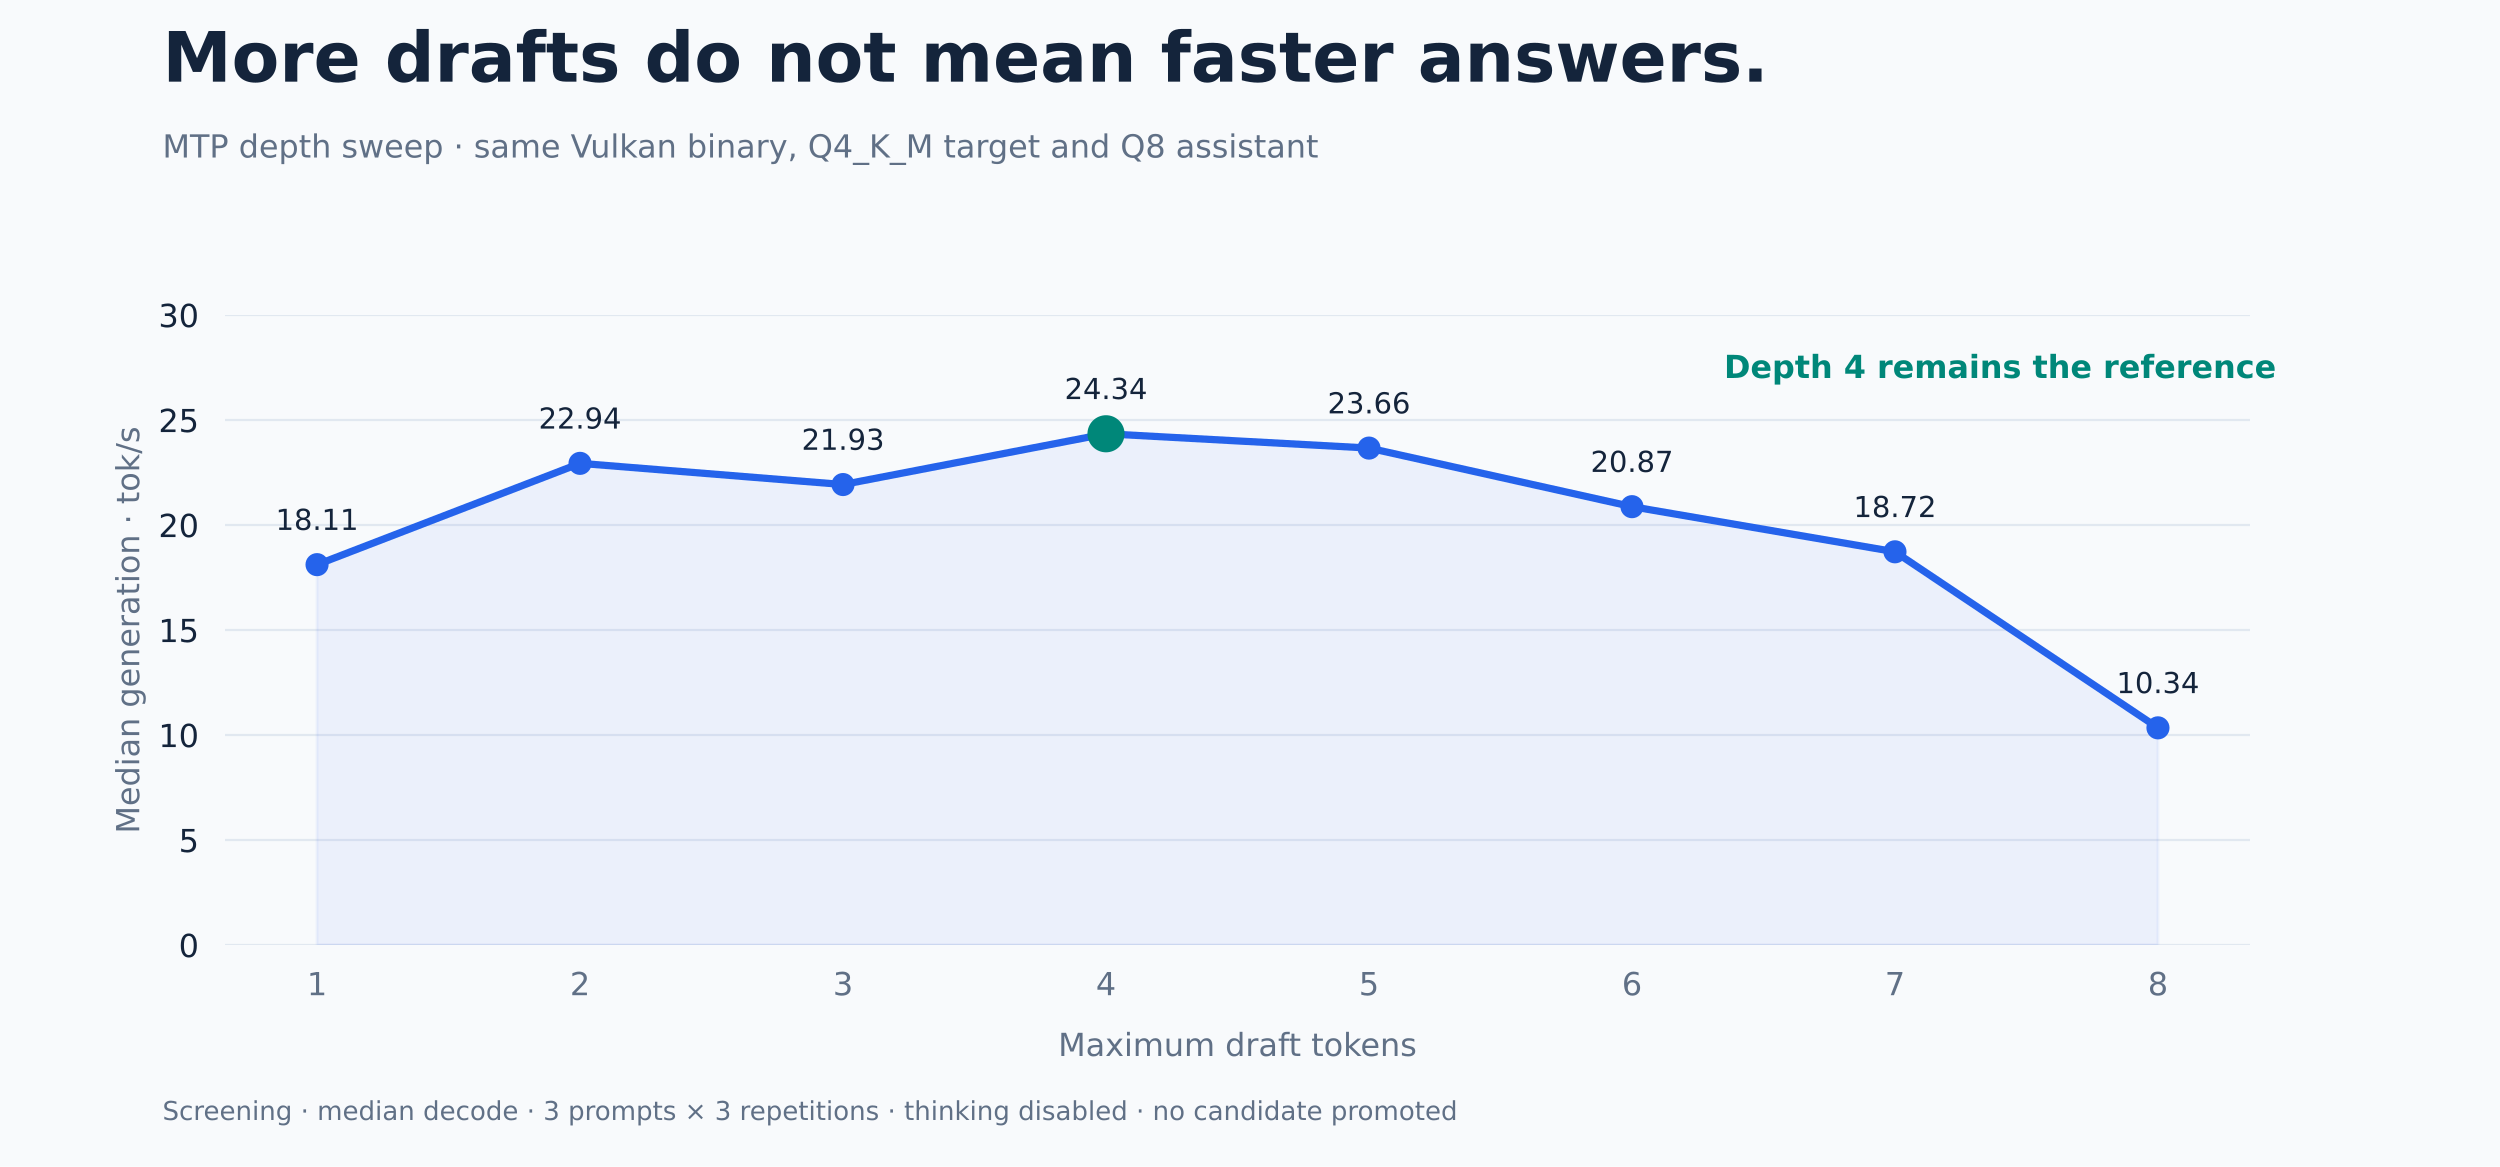
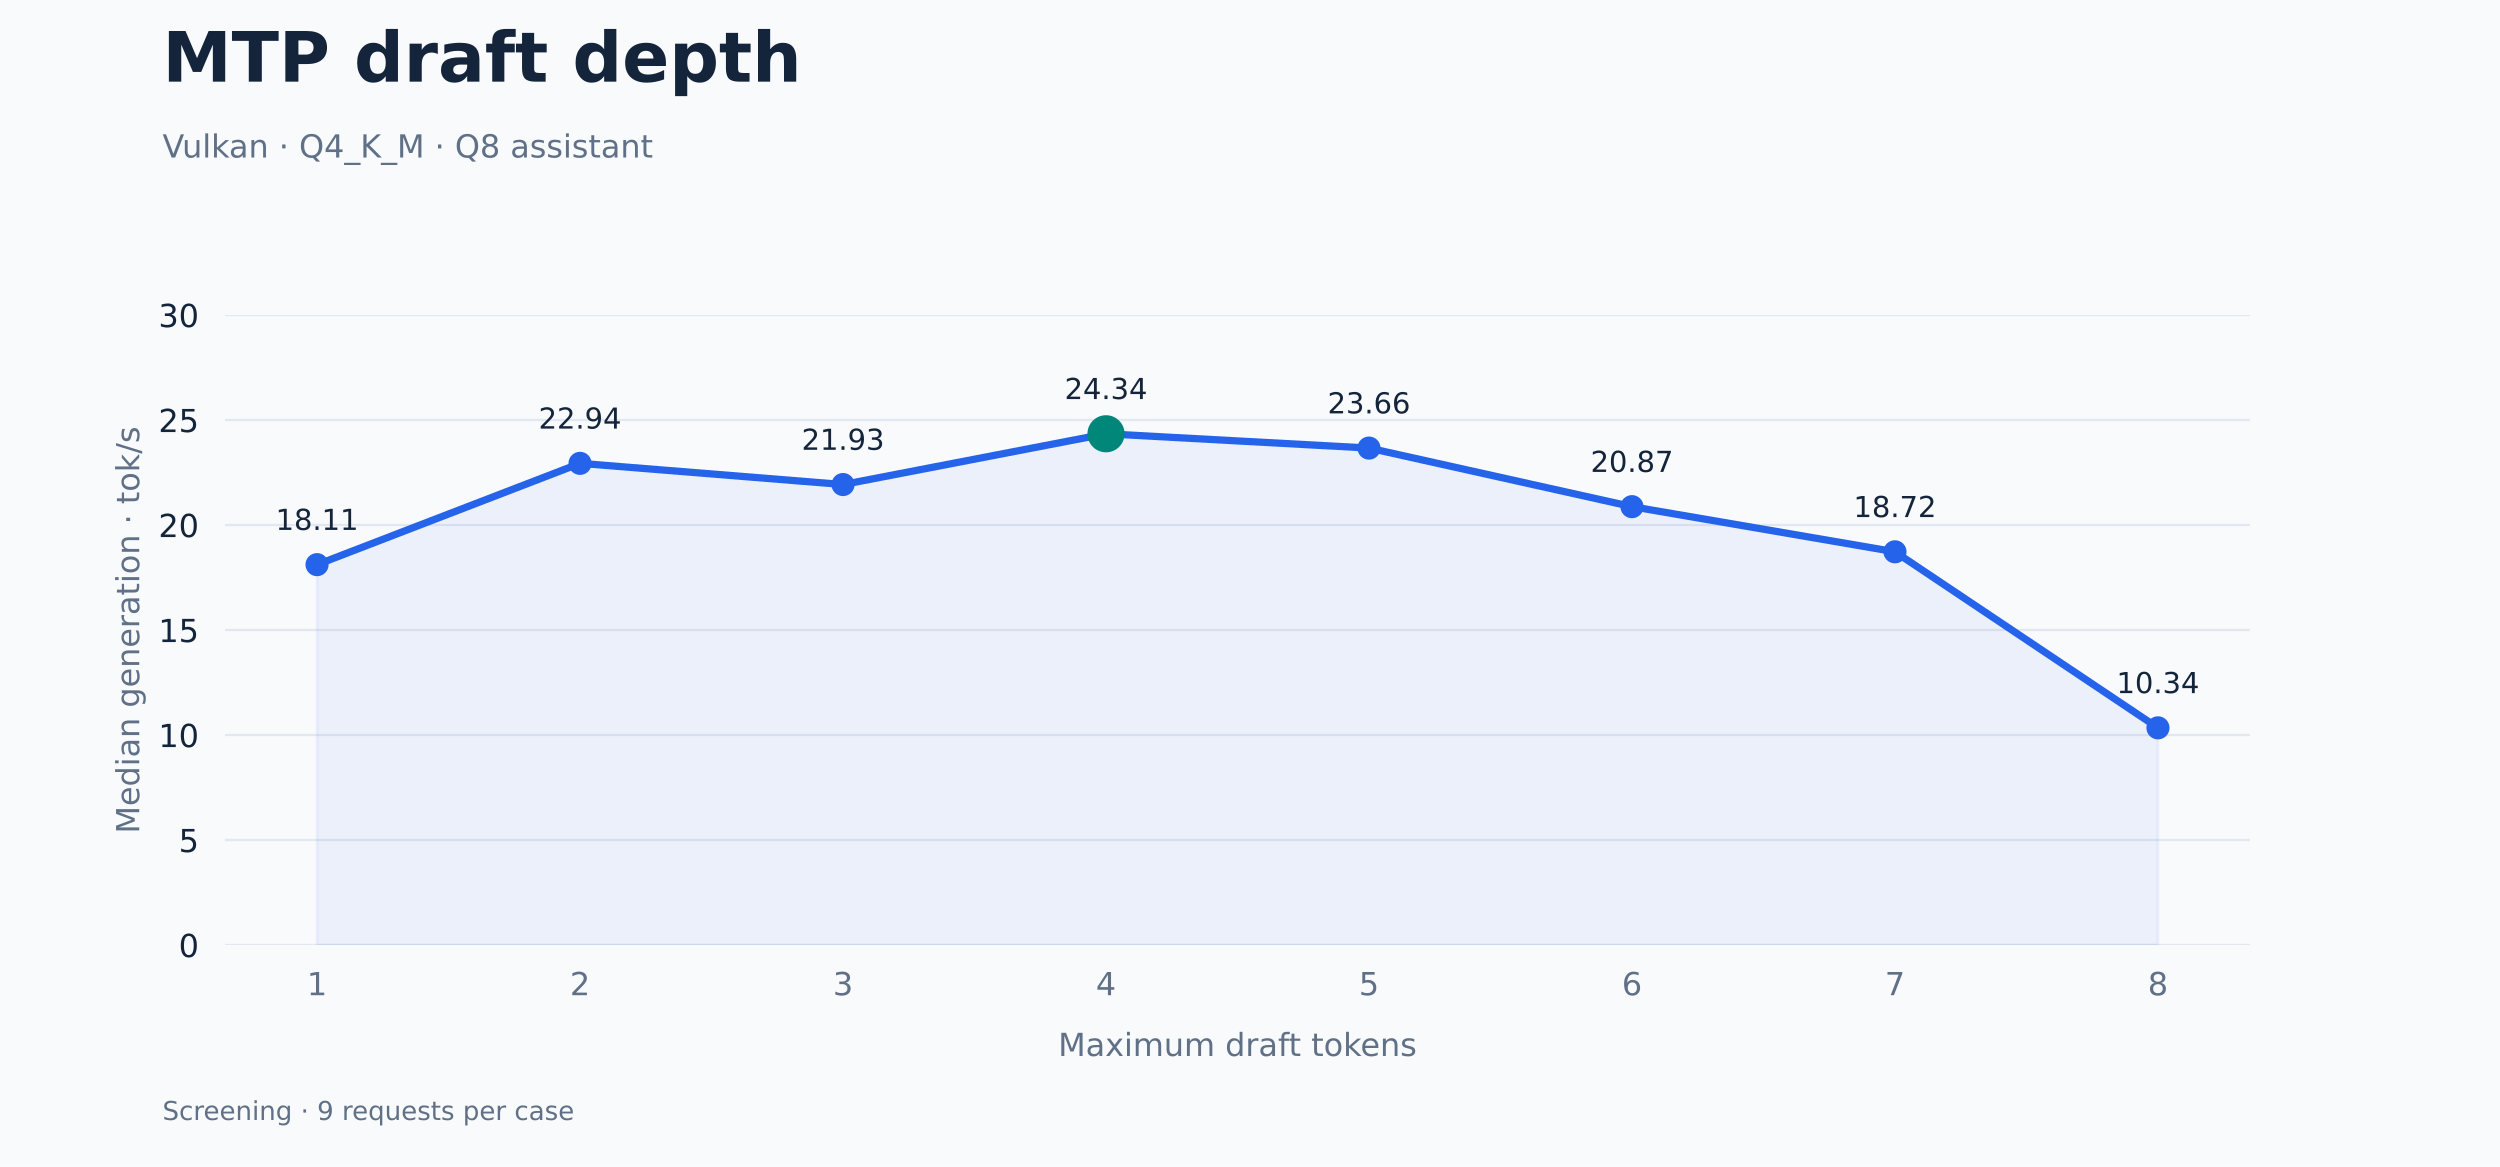
<svg xmlns="http://www.w3.org/2000/svg" xmlns:xlink="http://www.w3.org/1999/xlink" width="864pt" height="403.2pt" viewBox="0 0 864 403.2" version="1.1">
  <defs>
    <style type="text/css">*{stroke-linejoin: round; stroke-linecap: butt}</style>
  </defs>
  <g id="figure_1">
    <g id="patch_1">
      <path d="M 0 403.2 L 864 403.2 L 864 0 L 0 0 z " style="fill: #f8fafc" />
    </g>
    <g id="axes_1">
      <g id="patch_2">
        <path d="M 77.76 326.592 L 777.6 326.592 L 777.6 108.864 L 77.76 108.864 z " style="fill: #f8fafc" />
      </g>
      <g id="matplotlib.axis_1">
        <g id="xtick_1">
          <g id="line2d_1" />
          <g id="text_1">
            <text style="font-size: 11px; font-family: 'DejaVu Sans'; text-anchor: middle; fill: #607086" x="109.571" y="343.949" transform="rotate(-0 109.5709 343.9494)">1</text>
          </g>
        </g>
        <g id="xtick_2">
          <g id="line2d_2" />
          <g id="text_2">
            <text style="font-size: 11px; font-family: 'DejaVu Sans'; text-anchor: middle; fill: #607086" x="200.459" y="343.949" transform="rotate(-0 200.4592 343.9494)">2</text>
          </g>
        </g>
        <g id="xtick_3">
          <g id="line2d_3" />
          <g id="text_3">
            <text style="font-size: 11px; font-family: 'DejaVu Sans'; text-anchor: middle; fill: #607086" x="291.348" y="343.949" transform="rotate(-0 291.3475 343.9494)">3</text>
          </g>
        </g>
        <g id="xtick_4">
          <g id="line2d_4" />
          <g id="text_4">
            <text style="font-size: 11px; font-family: 'DejaVu Sans'; text-anchor: middle; fill: #607086" x="382.236" y="343.949" transform="rotate(-0 382.2358 343.9494)">4</text>
          </g>
        </g>
        <g id="xtick_5">
          <g id="line2d_5" />
          <g id="text_5">
            <text style="font-size: 11px; font-family: 'DejaVu Sans'; text-anchor: middle; fill: #607086" x="473.124" y="343.949" transform="rotate(-0 473.1242 343.9494)">5</text>
          </g>
        </g>
        <g id="xtick_6">
          <g id="line2d_6" />
          <g id="text_6">
            <text style="font-size: 11px; font-family: 'DejaVu Sans'; text-anchor: middle; fill: #607086" x="564.012" y="343.949" transform="rotate(-0 564.0125 343.9494)">6</text>
          </g>
        </g>
        <g id="xtick_7">
          <g id="line2d_7" />
          <g id="text_7">
            <text style="font-size: 11px; font-family: 'DejaVu Sans'; text-anchor: middle; fill: #607086" x="654.901" y="343.949" transform="rotate(-0 654.9008 343.9494)">7</text>
          </g>
        </g>
        <g id="xtick_8">
          <g id="line2d_8" />
          <g id="text_8">
            <text style="font-size: 11px; font-family: 'DejaVu Sans'; text-anchor: middle; fill: #607086" x="745.789" y="343.949" transform="rotate(-0 745.7891 343.9494)">8</text>
          </g>
        </g>
        <g id="text_9">
          <text style="font-size: 11px; font-family: 'DejaVu Sans'; text-anchor: middle; fill: #607086" x="427.68" y="364.95" transform="rotate(-0 427.68 364.9503)">Maximum draft tokens</text>
        </g>
      </g>
      <g id="matplotlib.axis_2">
        <g id="ytick_1">
          <g id="line2d_9">
            <path d="M 77.76 326.592 L 777.6 326.592 " clip-path="url(#p11aff7d58f)" style="fill: none; stroke: #e1e8f0; stroke-width: 0.8; stroke-linecap: square" />
          </g>
          <g id="line2d_10" />
          <g id="text_10">
            <text style="font-size: 11px; font-family: 'DejaVu Sans'; text-anchor: end; fill: #14243b" x="68.76" y="330.771" transform="rotate(-0 68.76 330.7707)">0</text>
          </g>
        </g>
        <g id="ytick_2">
          <g id="line2d_11">
            <path d="M 77.76 290.304 L 777.6 290.304 " clip-path="url(#p11aff7d58f)" style="fill: none; stroke: #e1e8f0; stroke-width: 0.8; stroke-linecap: square" />
          </g>
          <g id="line2d_12" />
          <g id="text_11">
            <text style="font-size: 11px; font-family: 'DejaVu Sans'; text-anchor: end; fill: #14243b" x="68.76" y="294.483" transform="rotate(-0 68.76 294.4827)">5</text>
          </g>
        </g>
        <g id="ytick_3">
          <g id="line2d_13">
            <path d="M 77.76 254.016 L 777.6 254.016 " clip-path="url(#p11aff7d58f)" style="fill: none; stroke: #e1e8f0; stroke-width: 0.8; stroke-linecap: square" />
          </g>
          <g id="line2d_14" />
          <g id="text_12">
            <text style="font-size: 11px; font-family: 'DejaVu Sans'; text-anchor: end; fill: #14243b" x="68.76" y="258.195" transform="rotate(-0 68.76 258.1947)">10</text>
          </g>
        </g>
        <g id="ytick_4">
          <g id="line2d_15">
            <path d="M 77.76 217.728 L 777.6 217.728 " clip-path="url(#p11aff7d58f)" style="fill: none; stroke: #e1e8f0; stroke-width: 0.8; stroke-linecap: square" />
          </g>
          <g id="line2d_16" />
          <g id="text_13">
            <text style="font-size: 11px; font-family: 'DejaVu Sans'; text-anchor: end; fill: #14243b" x="68.76" y="221.907" transform="rotate(-0 68.76 221.9067)">15</text>
          </g>
        </g>
        <g id="ytick_5">
          <g id="line2d_17">
            <path d="M 77.76 181.44 L 777.6 181.44 " clip-path="url(#p11aff7d58f)" style="fill: none; stroke: #e1e8f0; stroke-width: 0.8; stroke-linecap: square" />
          </g>
          <g id="line2d_18" />
          <g id="text_14">
            <text style="font-size: 11px; font-family: 'DejaVu Sans'; text-anchor: end; fill: #14243b" x="68.76" y="185.619" transform="rotate(-0 68.76 185.6187)">20</text>
          </g>
        </g>
        <g id="ytick_6">
          <g id="line2d_19">
            <path d="M 77.76 145.152 L 777.6 145.152 " clip-path="url(#p11aff7d58f)" style="fill: none; stroke: #e1e8f0; stroke-width: 0.8; stroke-linecap: square" />
          </g>
          <g id="line2d_20" />
          <g id="text_15">
            <text style="font-size: 11px; font-family: 'DejaVu Sans'; text-anchor: end; fill: #14243b" x="68.76" y="149.331" transform="rotate(-0 68.76 149.3307)">25</text>
          </g>
        </g>
        <g id="ytick_7">
          <g id="line2d_21">
            <path d="M 77.76 108.864 L 777.6 108.864 " clip-path="url(#p11aff7d58f)" style="fill: none; stroke: #e1e8f0; stroke-width: 0.8; stroke-linecap: square" />
          </g>
          <g id="line2d_22" />
          <g id="text_16">
            <text style="font-size: 11px; font-family: 'DejaVu Sans'; text-anchor: end; fill: #14243b" x="68.76" y="113.043" transform="rotate(-0 68.76 113.0427)">30</text>
          </g>
        </g>
        <g id="text_17">
          <text style="font-size: 11px; font-family: 'DejaVu Sans'; text-anchor: middle; fill: #607086" x="48.12" y="217.728" transform="rotate(-90 48.11992 217.728)">Median generation · tok/s</text>
        </g>
      </g>
      <g id="FillBetweenPolyCollection_1">
        <defs>
          <path id="md76f1d5890" d="M 109.571 -76.608 L 109.571 -208.058 L 200.459 -243.065 L 291.348 -235.741 L 382.236 -253.287 L 473.124 -248.341 L 564.012 -228.097 L 654.901 -212.496 L 745.789 -151.657 L 745.789 -76.608 L 745.789 -76.608 L 654.901 -76.608 L 564.012 -76.608 L 473.124 -76.608 L 382.236 -76.608 L 291.348 -76.608 L 200.459 -76.608 L 109.571 -76.608 z " style="stroke: #2563eb; stroke-opacity: 0.06" />
        </defs>
        <g clip-path="url(#p11aff7d58f)">
          <use xlink:href="#md76f1d5890" x="0" y="403.2" style="fill: #2563eb; fill-opacity: 0.06; stroke: #2563eb; stroke-opacity: 0.06" />
        </g>
      </g>
      <g id="line2d_23">
        <path d="M 109.571 195.142 L 200.459 160.135 L 291.348 167.459 L 382.236 149.913 L 473.124 154.859 L 564.012 175.103 L 654.901 190.704 L 745.789 251.543 " clip-path="url(#p11aff7d58f)" style="fill: none; stroke: #2563eb; stroke-width: 2.5; stroke-linecap: square" />
        <defs>
          <path id="m2568e24d18" d="M 0 3.5 C 0.928 3.5 1.819 3.131 2.475 2.475 C 3.131 1.819 3.5 0.928 3.5 0 C 3.5 -0.928 3.131 -1.819 2.475 -2.475 C 1.819 -3.131 0.928 -3.5 0 -3.5 C -0.928 -3.5 -1.819 -3.131 -2.475 -2.475 C -3.131 -1.819 -3.5 -0.928 -3.5 0 C -3.5 0.928 -3.131 1.819 -2.475 2.475 C -1.819 3.131 -0.928 3.5 0 3.5 z " style="stroke: #2563eb" />
        </defs>
        <g clip-path="url(#p11aff7d58f)">
          <use xlink:href="#m2568e24d18" x="109.571" y="195.142" style="fill: #2563eb; stroke: #2563eb" />
          <use xlink:href="#m2568e24d18" x="200.459" y="160.135" style="fill: #2563eb; stroke: #2563eb" />
          <use xlink:href="#m2568e24d18" x="291.348" y="167.459" style="fill: #2563eb; stroke: #2563eb" />
          <use xlink:href="#m2568e24d18" x="382.236" y="149.913" style="fill: #2563eb; stroke: #2563eb" />
          <use xlink:href="#m2568e24d18" x="473.124" y="154.859" style="fill: #2563eb; stroke: #2563eb" />
          <use xlink:href="#m2568e24d18" x="564.012" y="175.103" style="fill: #2563eb; stroke: #2563eb" />
          <use xlink:href="#m2568e24d18" x="654.901" y="190.704" style="fill: #2563eb; stroke: #2563eb" />
          <use xlink:href="#m2568e24d18" x="745.789" y="251.543" style="fill: #2563eb; stroke: #2563eb" />
        </g>
      </g>
      <g id="text_18">
        <text style="font-size: 10px; font-family: 'DejaVu Sans'; text-anchor: middle; fill: #14243b" x="109.571" y="183.142" transform="rotate(-0 109.5709 183.142)">18.11</text>
      </g>
      <g id="text_19">
        <text style="font-size: 10px; font-family: 'DejaVu Sans'; text-anchor: middle; fill: #14243b" x="200.459" y="148.135" transform="rotate(-0 200.4592 148.135)">22.94</text>
      </g>
      <g id="text_20">
        <text style="font-size: 10px; font-family: 'DejaVu Sans'; text-anchor: middle; fill: #14243b" x="291.348" y="155.459" transform="rotate(-0 291.3475 155.459)">21.93</text>
      </g>
      <g id="text_21">
        <text style="font-size: 10px; font-family: 'DejaVu Sans'; text-anchor: middle; fill: #14243b" x="382.236" y="137.913" transform="rotate(-0 382.2358 137.9134)">24.34</text>
      </g>
      <g id="text_22">
        <text style="font-size: 10px; font-family: 'DejaVu Sans'; text-anchor: middle; fill: #14243b" x="473.124" y="142.859" transform="rotate(-0 473.1242 142.8588)">23.66</text>
      </g>
      <g id="text_23">
        <text style="font-size: 10px; font-family: 'DejaVu Sans'; text-anchor: middle; fill: #14243b" x="564.012" y="163.103" transform="rotate(-0 564.0125 163.1027)">20.87</text>
      </g>
      <g id="text_24">
        <text style="font-size: 10px; font-family: 'DejaVu Sans'; text-anchor: middle; fill: #14243b" x="654.901" y="178.704" transform="rotate(-0 654.9008 178.7036)">18.72</text>
      </g>
      <g id="text_25">
        <text style="font-size: 10px; font-family: 'DejaVu Sans'; text-anchor: middle; fill: #14243b" x="745.789" y="239.543" transform="rotate(-0 745.7891 239.5433)">10.34</text>
      </g>
-       <g id="text_26">
-         <text style="font-weight: 700; font-size: 11px; font-family: 'DejaVu Sans'; text-anchor: start; fill: #008779" x="595.823" y="130.637" transform="rotate(-0 595.8234 130.6368)">Depth 4 remains the reference</text>
-       </g>
      <g id="PathCollection_1">
        <defs>
          <path id="m59291cc382" d="M 0 5.916 C 1.569 5.916 3.074 5.293 4.183 4.183 C 5.293 3.074 5.916 1.569 5.916 0 C 5.916 -1.569 5.293 -3.074 4.183 -4.183 C 3.074 -5.293 1.569 -5.916 0 -5.916 C -1.569 -5.916 -3.074 -5.293 -4.183 -4.183 C -5.293 -3.074 -5.916 -1.569 -5.916 0 C -5.916 1.569 -5.293 3.074 -4.183 4.183 C -3.074 5.293 -1.569 5.916 0 5.916 z " style="stroke: #008779" />
        </defs>
        <g clip-path="url(#p11aff7d58f)">
          <use xlink:href="#m59291cc382" x="382.236" y="149.913" style="fill: #008779; stroke: #008779" />
        </g>
      </g>
    </g>
+     <g id="text_26">
+       <text style="font-weight: 700; font-size: 24px; font-family: 'DejaVu Sans'; text-anchor: start; fill: #14243b" x="56.16" y="28.224" transform="rotate(-0 56.16 28.224)">MTP draft depth</text>
+     </g>
    <g id="text_27">
-       <text style="font-weight: 700; font-size: 24px; font-family: 'DejaVu Sans'; text-anchor: start; fill: #14243b" x="56.16" y="28.224" transform="rotate(-0 56.16 28.224)">More drafts do not mean faster answers.</text>
+       <text style="font-size: 11px; font-family: 'DejaVu Sans'; text-anchor: start; fill: #607086" x="56.16" y="54.432" transform="rotate(-0 56.16 54.432)">Vulkan · Q4_K_M · Q8 assistant</text>
    </g>
    <g id="text_28">
-       <text style="font-size: 11px; font-family: 'DejaVu Sans'; text-anchor: start; fill: #607086" x="56.16" y="54.432" transform="rotate(-0 56.16 54.432)">MTP depth sweep · same Vulkan binary, Q4_K_M target and Q8 assistant</text>
-     </g>
-     <g id="text_29">
-       <text style="font-size: 9px; font-family: 'DejaVu Sans'; text-anchor: start; fill: #607086" x="56.16" y="387.072" transform="rotate(-0 56.16 387.072)">Screening · median decode · 3 prompts × 3 repetitions · thinking disabled · no candidate promoted</text>
+       <text style="font-size: 9px; font-family: 'DejaVu Sans'; text-anchor: start; fill: #607086" x="56.16" y="387.072" transform="rotate(-0 56.16 387.072)">Screening · 9 requests per case</text>
    </g>
  </g>
  <defs>
    <clipPath id="p11aff7d58f">
      <rect x="77.76" y="108.864" width="699.84" height="217.728" />
    </clipPath>
  </defs>
</svg>
